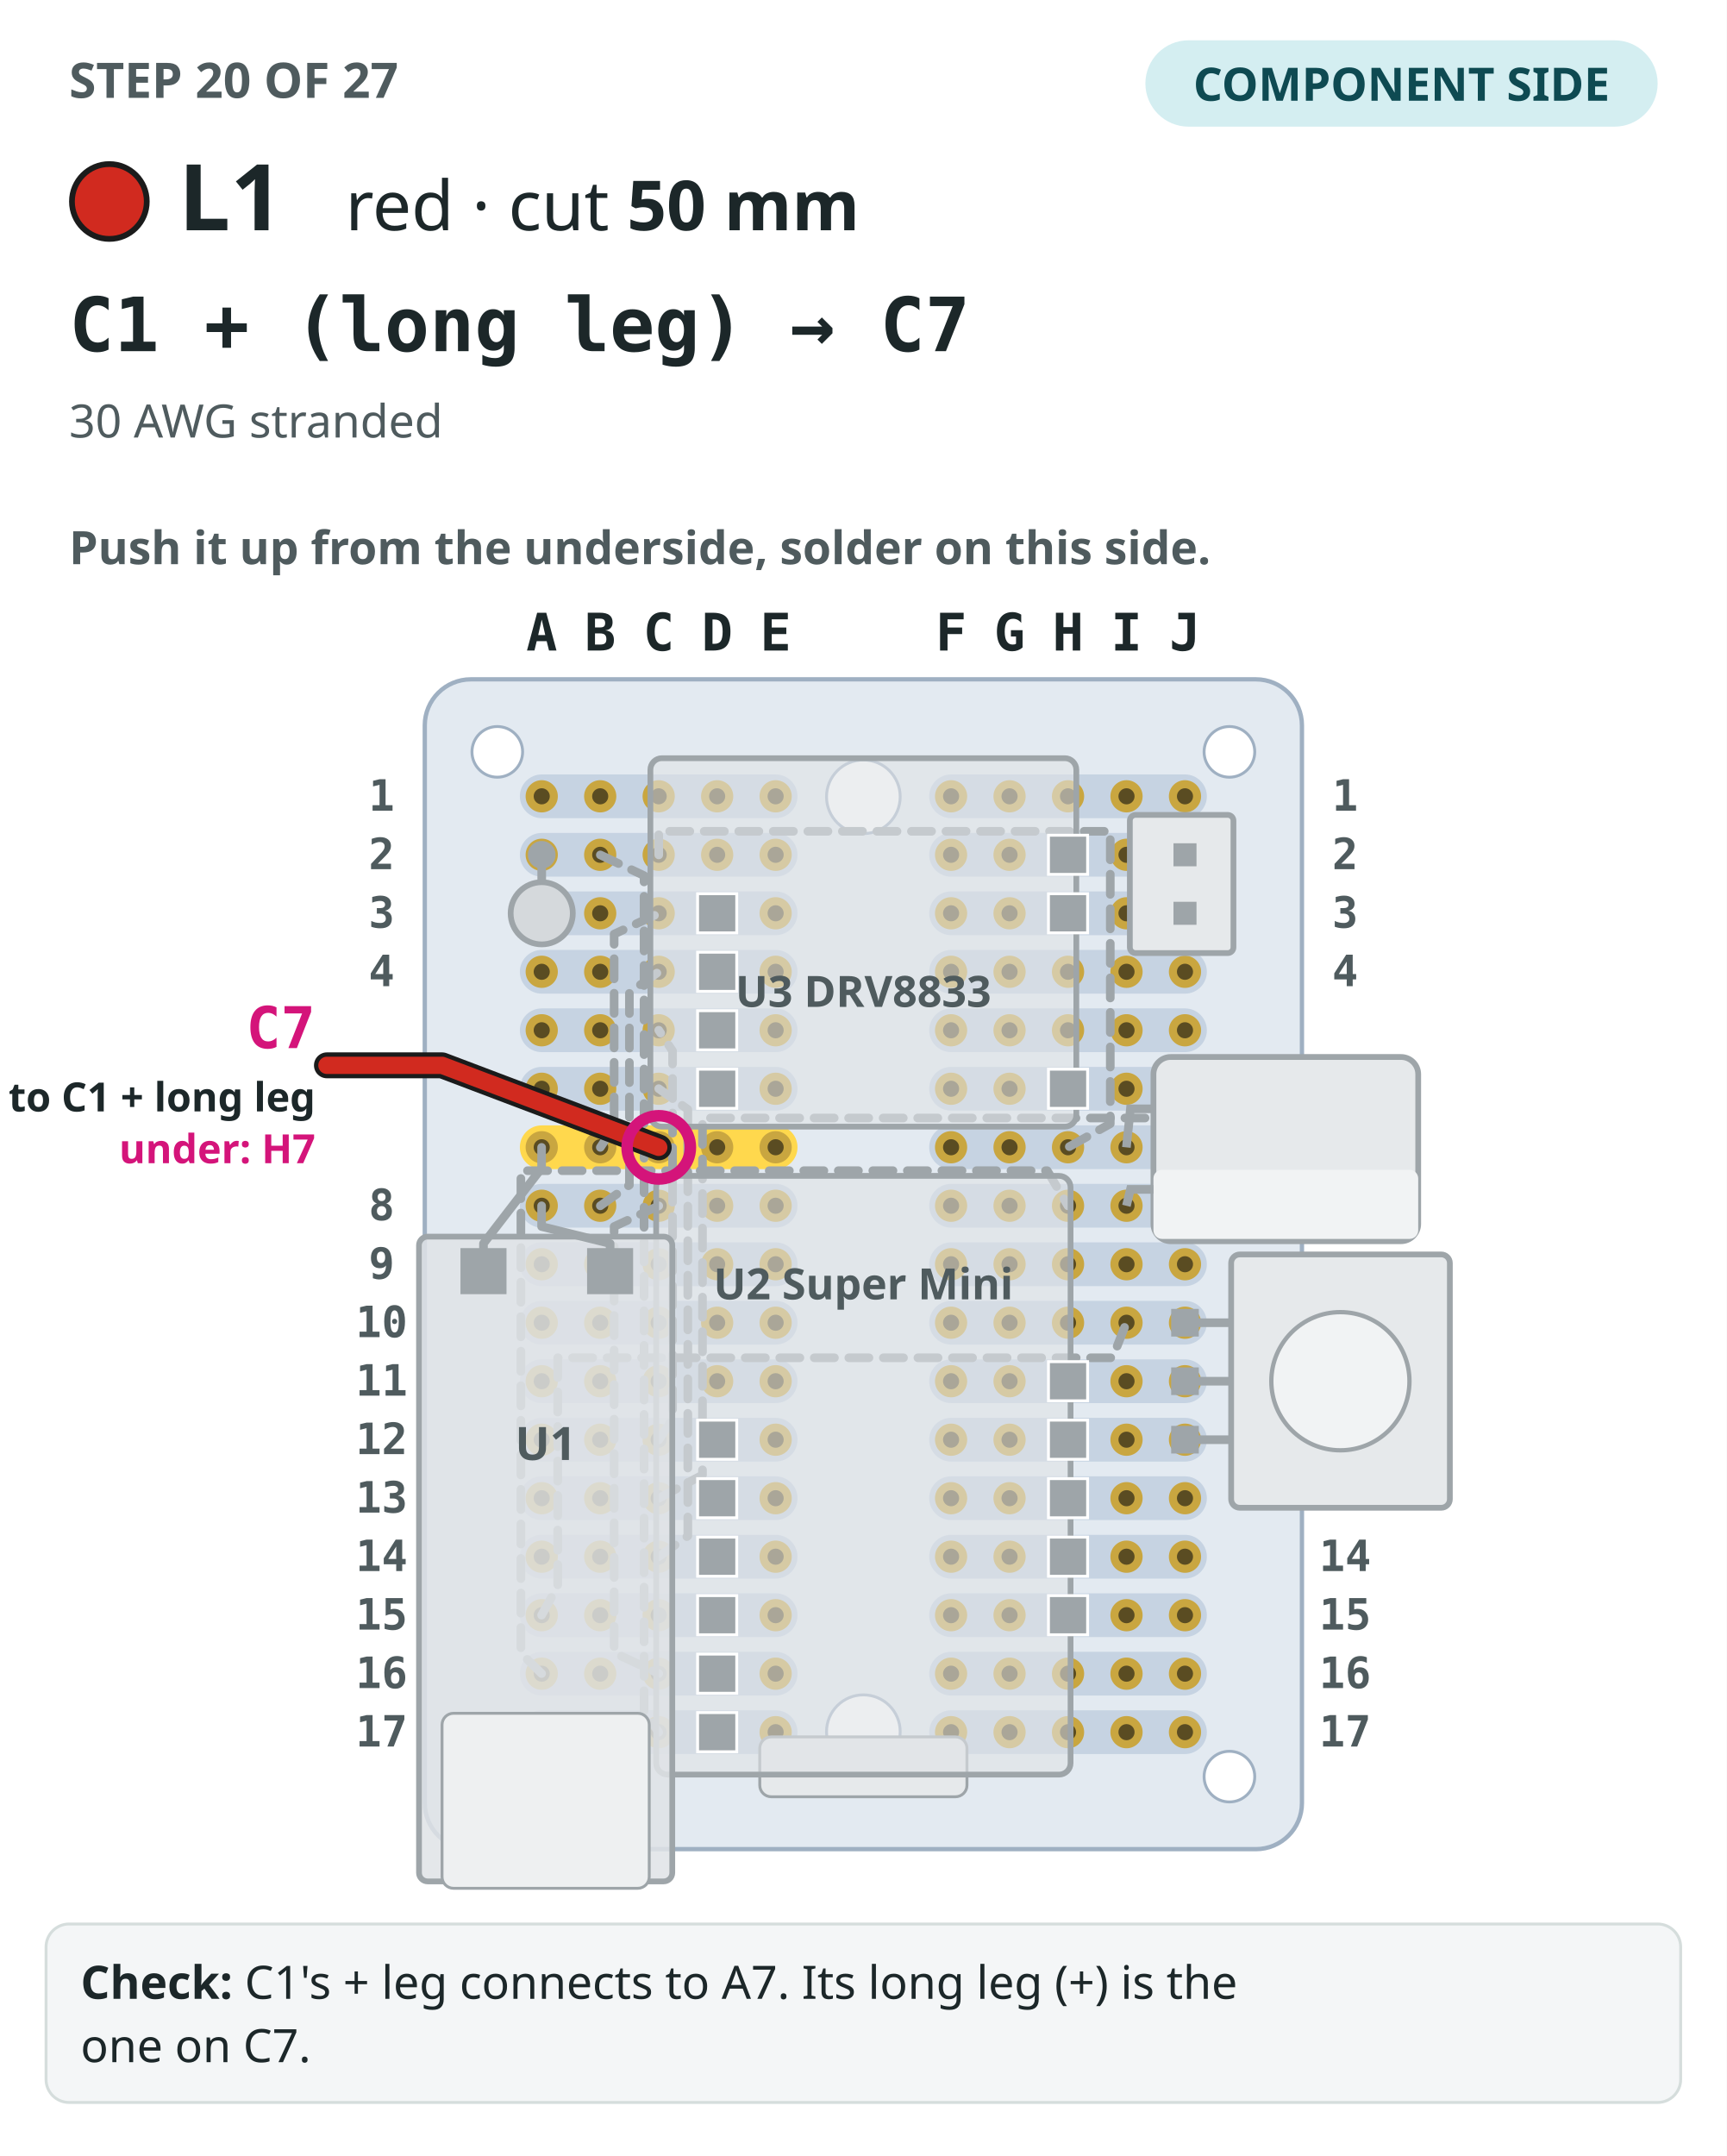
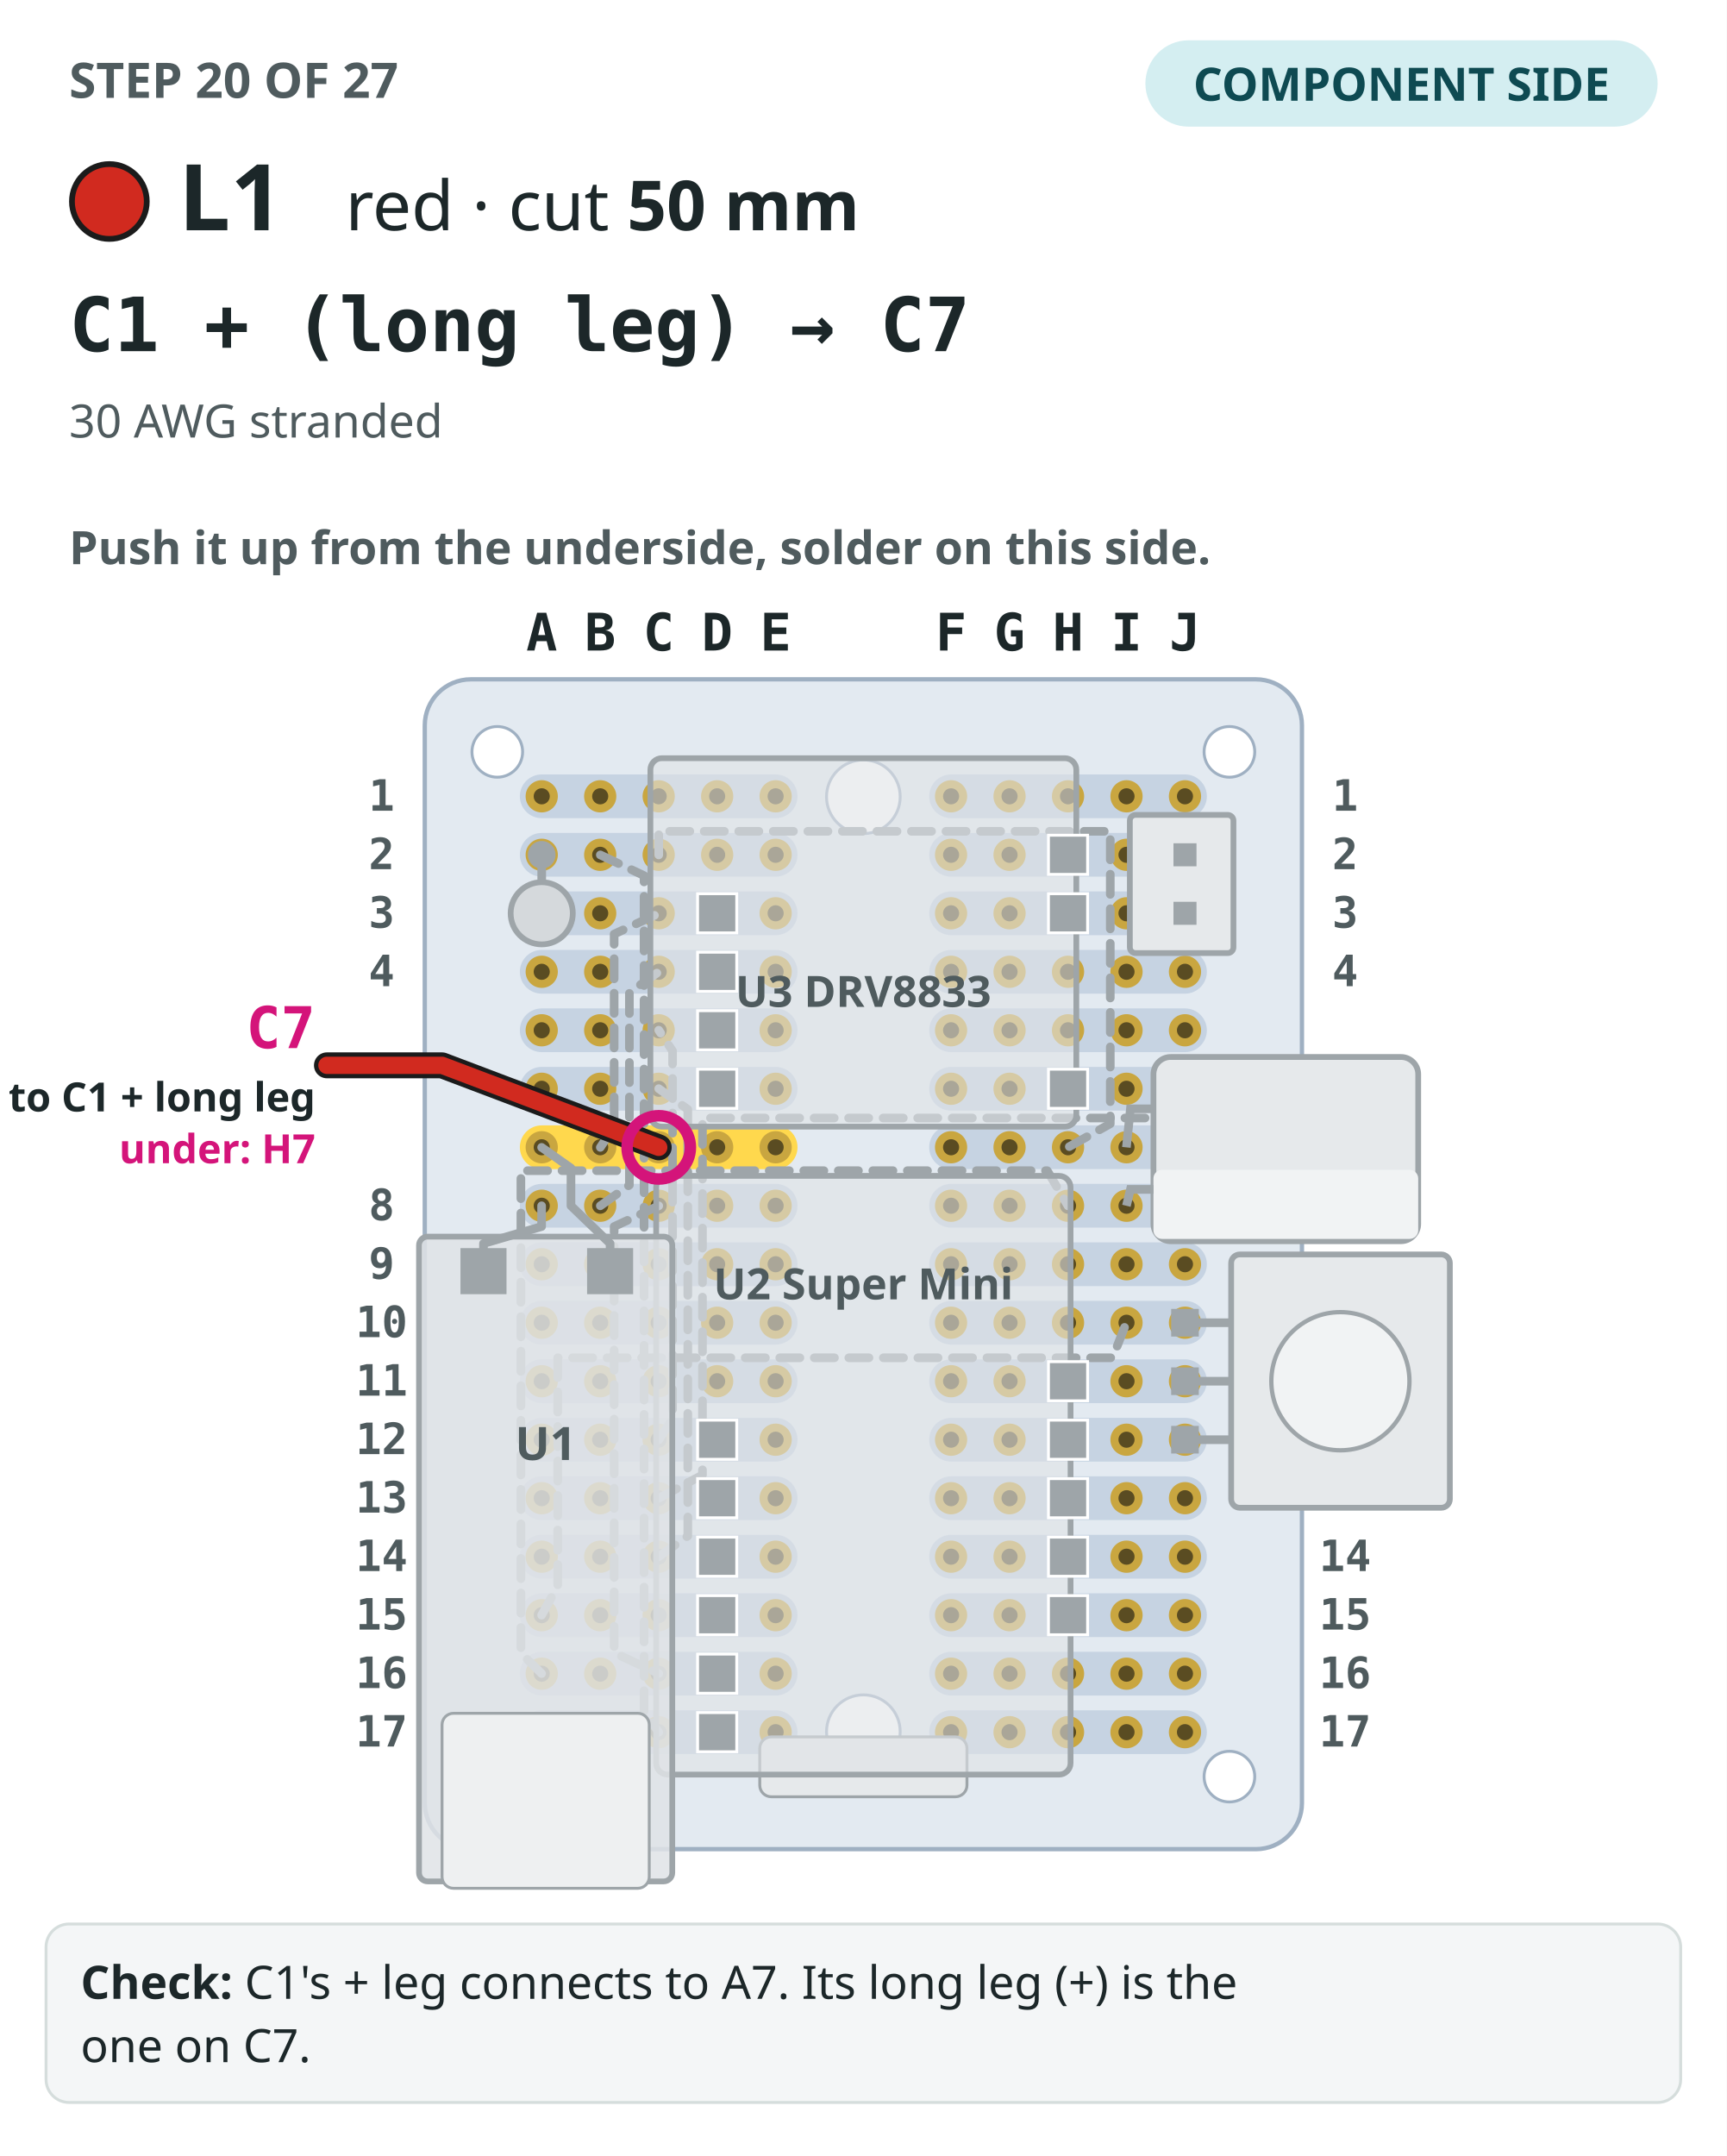
<svg xmlns="http://www.w3.org/2000/svg" viewBox="0 0 600 749" role="img" aria-label="Step 20: The perfboard seen from the component side, column A on the left, with the 19 earlier steps drawn in grey. L1, red, drawn bold from hole C7 (printed H7 on the underside) off the board's left edge, labelled C1 + long leg.">
  <rect width="600" height="749" fill="#ffffff" />
  <text x="24" y="34" font-family="IBM Plex Sans,ui-sans-serif,system-ui,sans-serif" font-size="17" font-weight="700" fill="#4f5b5e">STEP 20 OF 27</text>
  <rect x="398" y="14" width="178" height="30" rx="15" fill="#d4eef1" />
  <text x="487" y="35" text-anchor="middle" font-family="IBM Plex Sans,ui-sans-serif,system-ui,sans-serif" font-size="16" font-weight="700" fill="#0e4a52">COMPONENT SIDE</text>
  <circle cx="38" cy="70" r="13" fill="#d12a1f" stroke="#1b1b1b" stroke-width="2" />
  <text x="62" y="80" font-family="IBM Plex Sans,ui-sans-serif,system-ui,sans-serif" font-size="32" font-weight="700" fill="#1c2729">L1</text>
  <text x="120" y="80" font-family="IBM Plex Sans,ui-sans-serif,system-ui,sans-serif" font-size="24" fill="#1c2729">red · cut <tspan font-weight="700">50 mm</tspan>
  </text>
  <text x="24" y="122" font-family="IBM Plex Mono,ui-monospace,SFMono-Regular,Menlo,monospace" font-size="26" font-weight="700" fill="#1c2729">C1 + (long leg) → C7</text>
  <text x="24" y="152" font-family="IBM Plex Sans,ui-sans-serif,system-ui,sans-serif" font-size="16" fill="#4f5b5e">30 AWG stranded</text>
  <text x="24" y="196" font-family="IBM Plex Sans,ui-sans-serif,system-ui,sans-serif" font-size="16" font-weight="600" fill="#4f5b5e">Push it up from the underside, solder on this side.</text>
  <rect x="147.6" y="236" width="304.8" height="406.4" rx="16" fill="#e3eaf1" stroke="#9fb0c2" stroke-width="1.5" />
  <rect x="180.64" y="269.04" width="96.48" height="15.2" rx="7.6" fill="#c6d3e2" />
  <rect x="322.88" y="269.04" width="96.48" height="15.2" rx="7.6" fill="#c6d3e2" />
  <rect x="180.64" y="289.36" width="96.48" height="15.2" rx="7.6" fill="#c6d3e2" />
  <rect x="322.88" y="289.36" width="96.48" height="15.2" rx="7.6" fill="#c6d3e2" />
  <rect x="180.64" y="309.68" width="96.48" height="15.2" rx="7.6" fill="#c6d3e2" />
  <rect x="322.88" y="309.68" width="96.48" height="15.2" rx="7.6" fill="#c6d3e2" />
  <rect x="180.64" y="330" width="96.48" height="15.2" rx="7.6" fill="#c6d3e2" />
  <rect x="322.88" y="330" width="96.48" height="15.2" rx="7.6" fill="#c6d3e2" />
  <rect x="180.64" y="350.32" width="96.48" height="15.2" rx="7.6" fill="#c6d3e2" />
  <rect x="322.88" y="350.32" width="96.48" height="15.2" rx="7.6" fill="#c6d3e2" />
  <rect x="180.64" y="370.64" width="96.48" height="15.2" rx="7.6" fill="#c6d3e2" />
  <rect x="322.88" y="370.64" width="96.48" height="15.2" rx="7.6" fill="#c6d3e2" />
  <rect x="180.64" y="390.96" width="96.48" height="15.2" rx="7.6" fill="#ffd84d" />
  <rect x="322.88" y="390.96" width="96.48" height="15.2" rx="7.6" fill="#c6d3e2" />
  <rect x="180.64" y="411.28" width="96.48" height="15.2" rx="7.6" fill="#c6d3e2" />
  <rect x="322.88" y="411.28" width="96.48" height="15.2" rx="7.6" fill="#c6d3e2" />
  <rect x="180.64" y="431.6" width="96.48" height="15.2" rx="7.6" fill="#c6d3e2" />
  <rect x="322.88" y="431.6" width="96.48" height="15.2" rx="7.6" fill="#c6d3e2" />
  <rect x="180.64" y="451.92" width="96.48" height="15.2" rx="7.6" fill="#c6d3e2" />
  <rect x="322.88" y="451.92" width="96.48" height="15.2" rx="7.6" fill="#c6d3e2" />
  <rect x="180.64" y="472.24" width="96.48" height="15.2" rx="7.6" fill="#c6d3e2" />
  <rect x="322.88" y="472.24" width="96.48" height="15.2" rx="7.6" fill="#c6d3e2" />
  <rect x="180.64" y="492.56" width="96.48" height="15.2" rx="7.6" fill="#c6d3e2" />
  <rect x="322.88" y="492.56" width="96.48" height="15.2" rx="7.6" fill="#c6d3e2" />
  <rect x="180.64" y="512.88" width="96.48" height="15.2" rx="7.6" fill="#c6d3e2" />
  <rect x="322.88" y="512.88" width="96.48" height="15.2" rx="7.6" fill="#c6d3e2" />
  <rect x="180.64" y="533.2" width="96.48" height="15.2" rx="7.6" fill="#c6d3e2" />
  <rect x="322.88" y="533.2" width="96.48" height="15.2" rx="7.6" fill="#c6d3e2" />
  <rect x="180.64" y="553.52" width="96.48" height="15.2" rx="7.6" fill="#c6d3e2" />
  <rect x="322.88" y="553.52" width="96.48" height="15.2" rx="7.6" fill="#c6d3e2" />
  <rect x="180.64" y="573.84" width="96.48" height="15.2" rx="7.6" fill="#c6d3e2" />
  <rect x="322.88" y="573.84" width="96.48" height="15.2" rx="7.6" fill="#c6d3e2" />
  <rect x="180.64" y="594.16" width="96.48" height="15.2" rx="7.6" fill="#c6d3e2" />
  <rect x="322.88" y="594.16" width="96.48" height="15.2" rx="7.6" fill="#c6d3e2" />
  <circle cx="300" cy="276.8" r="12.8" fill="#ffffff" stroke="#9fb0c2" />
  <circle cx="300" cy="601.6" r="12.8" fill="#ffffff" stroke="#9fb0c2" />
  <circle cx="172.8" cy="261.2" r="8.8" fill="#ffffff" stroke="#9fb0c2" />
  <circle cx="427.2" cy="261.2" r="8.8" fill="#ffffff" stroke="#9fb0c2" />
  <circle cx="172.8" cy="617.2" r="8.8" fill="#ffffff" stroke="#9fb0c2" />
  <circle cx="427.2" cy="617.2" r="8.8" fill="#ffffff" stroke="#9fb0c2" />
  <circle cx="188.24" cy="276.64" r="5.6" fill="#c9a640" />
  <circle cx="188.24" cy="276.64" r="2.8" fill="#5a4c22" />
  <circle cx="208.56" cy="276.64" r="5.6" fill="#c9a640" />
  <circle cx="208.56" cy="276.64" r="2.8" fill="#5a4c22" />
  <circle cx="228.88" cy="276.64" r="5.6" fill="#c9a640" />
  <circle cx="228.88" cy="276.64" r="2.8" fill="#5a4c22" />
  <circle cx="249.2" cy="276.64" r="5.6" fill="#c9a640" />
  <circle cx="249.2" cy="276.64" r="2.8" fill="#5a4c22" />
  <circle cx="269.52" cy="276.64" r="5.6" fill="#c9a640" />
  <circle cx="269.52" cy="276.64" r="2.8" fill="#5a4c22" />
  <circle cx="330.48" cy="276.64" r="5.6" fill="#c9a640" />
  <circle cx="330.48" cy="276.64" r="2.8" fill="#5a4c22" />
  <circle cx="350.8" cy="276.64" r="5.6" fill="#c9a640" />
  <circle cx="350.8" cy="276.64" r="2.8" fill="#5a4c22" />
  <circle cx="371.12" cy="276.64" r="5.6" fill="#c9a640" />
  <circle cx="371.12" cy="276.64" r="2.8" fill="#5a4c22" />
  <circle cx="391.44" cy="276.64" r="5.6" fill="#c9a640" />
  <circle cx="391.44" cy="276.64" r="2.8" fill="#5a4c22" />
  <circle cx="411.76" cy="276.64" r="5.6" fill="#c9a640" />
  <circle cx="411.76" cy="276.64" r="2.8" fill="#5a4c22" />
  <circle cx="188.24" cy="296.96" r="5.6" fill="#c9a640" />
  <circle cx="188.24" cy="296.96" r="2.8" fill="#5a4c22" />
  <circle cx="208.56" cy="296.96" r="5.6" fill="#c9a640" />
  <circle cx="208.56" cy="296.96" r="2.8" fill="#5a4c22" />
  <circle cx="228.88" cy="296.96" r="5.6" fill="#c9a640" />
  <circle cx="228.88" cy="296.96" r="2.8" fill="#5a4c22" />
  <circle cx="249.2" cy="296.96" r="5.6" fill="#c9a640" />
  <circle cx="249.2" cy="296.96" r="2.8" fill="#5a4c22" />
  <circle cx="269.52" cy="296.96" r="5.6" fill="#c9a640" />
  <circle cx="269.52" cy="296.96" r="2.8" fill="#5a4c22" />
  <circle cx="330.48" cy="296.96" r="5.6" fill="#c9a640" />
  <circle cx="330.48" cy="296.96" r="2.8" fill="#5a4c22" />
  <circle cx="350.8" cy="296.96" r="5.6" fill="#c9a640" />
  <circle cx="350.8" cy="296.96" r="2.8" fill="#5a4c22" />
  <circle cx="371.12" cy="296.96" r="5.6" fill="#c9a640" />
  <circle cx="371.12" cy="296.96" r="2.8" fill="#5a4c22" />
  <circle cx="391.44" cy="296.96" r="5.6" fill="#c9a640" />
  <circle cx="391.44" cy="296.96" r="2.8" fill="#5a4c22" />
  <circle cx="411.76" cy="296.96" r="5.6" fill="#c9a640" />
  <circle cx="411.76" cy="296.96" r="2.8" fill="#5a4c22" />
  <circle cx="188.24" cy="317.28" r="5.6" fill="#c9a640" />
  <circle cx="188.24" cy="317.28" r="2.8" fill="#5a4c22" />
  <circle cx="208.56" cy="317.28" r="5.6" fill="#c9a640" />
  <circle cx="208.56" cy="317.28" r="2.8" fill="#5a4c22" />
  <circle cx="228.88" cy="317.28" r="5.6" fill="#c9a640" />
  <circle cx="228.88" cy="317.28" r="2.8" fill="#5a4c22" />
  <circle cx="249.2" cy="317.28" r="5.6" fill="#c9a640" />
  <circle cx="249.2" cy="317.28" r="2.8" fill="#5a4c22" />
  <circle cx="269.52" cy="317.28" r="5.6" fill="#c9a640" />
  <circle cx="269.52" cy="317.28" r="2.8" fill="#5a4c22" />
  <circle cx="330.48" cy="317.28" r="5.6" fill="#c9a640" />
  <circle cx="330.48" cy="317.28" r="2.8" fill="#5a4c22" />
  <circle cx="350.8" cy="317.28" r="5.6" fill="#c9a640" />
  <circle cx="350.8" cy="317.28" r="2.8" fill="#5a4c22" />
  <circle cx="371.12" cy="317.28" r="5.6" fill="#c9a640" />
  <circle cx="371.12" cy="317.28" r="2.8" fill="#5a4c22" />
  <circle cx="391.44" cy="317.28" r="5.6" fill="#c9a640" />
  <circle cx="391.44" cy="317.28" r="2.8" fill="#5a4c22" />
  <circle cx="411.76" cy="317.28" r="5.6" fill="#c9a640" />
  <circle cx="411.76" cy="317.28" r="2.8" fill="#5a4c22" />
  <circle cx="188.24" cy="337.6" r="5.6" fill="#c9a640" />
  <circle cx="188.24" cy="337.6" r="2.8" fill="#5a4c22" />
  <circle cx="208.56" cy="337.6" r="5.6" fill="#c9a640" />
  <circle cx="208.56" cy="337.6" r="2.8" fill="#5a4c22" />
  <circle cx="228.88" cy="337.6" r="5.6" fill="#c9a640" />
  <circle cx="228.88" cy="337.6" r="2.8" fill="#5a4c22" />
  <circle cx="249.2" cy="337.6" r="5.6" fill="#c9a640" />
  <circle cx="249.2" cy="337.6" r="2.8" fill="#5a4c22" />
  <circle cx="269.52" cy="337.6" r="5.6" fill="#c9a640" />
  <circle cx="269.52" cy="337.6" r="2.8" fill="#5a4c22" />
  <circle cx="330.48" cy="337.6" r="5.6" fill="#c9a640" />
  <circle cx="330.48" cy="337.6" r="2.8" fill="#5a4c22" />
  <circle cx="350.8" cy="337.6" r="5.6" fill="#c9a640" />
  <circle cx="350.8" cy="337.6" r="2.8" fill="#5a4c22" />
  <circle cx="371.12" cy="337.6" r="5.6" fill="#c9a640" />
  <circle cx="371.12" cy="337.6" r="2.8" fill="#5a4c22" />
  <circle cx="391.44" cy="337.6" r="5.6" fill="#c9a640" />
  <circle cx="391.44" cy="337.6" r="2.8" fill="#5a4c22" />
  <circle cx="411.76" cy="337.6" r="5.6" fill="#c9a640" />
  <circle cx="411.76" cy="337.6" r="2.8" fill="#5a4c22" />
  <circle cx="188.24" cy="357.92" r="5.6" fill="#c9a640" />
  <circle cx="188.24" cy="357.92" r="2.8" fill="#5a4c22" />
  <circle cx="208.56" cy="357.92" r="5.6" fill="#c9a640" />
  <circle cx="208.56" cy="357.92" r="2.8" fill="#5a4c22" />
  <circle cx="228.88" cy="357.92" r="5.6" fill="#c9a640" />
  <circle cx="228.88" cy="357.92" r="2.8" fill="#5a4c22" />
  <circle cx="249.2" cy="357.92" r="5.6" fill="#c9a640" />
  <circle cx="249.2" cy="357.92" r="2.8" fill="#5a4c22" />
  <circle cx="269.52" cy="357.92" r="5.6" fill="#c9a640" />
  <circle cx="269.52" cy="357.92" r="2.8" fill="#5a4c22" />
  <circle cx="330.48" cy="357.92" r="5.6" fill="#c9a640" />
  <circle cx="330.48" cy="357.92" r="2.8" fill="#5a4c22" />
  <circle cx="350.8" cy="357.92" r="5.6" fill="#c9a640" />
  <circle cx="350.8" cy="357.92" r="2.8" fill="#5a4c22" />
  <circle cx="371.12" cy="357.92" r="5.6" fill="#c9a640" />
  <circle cx="371.12" cy="357.92" r="2.8" fill="#5a4c22" />
  <circle cx="391.44" cy="357.92" r="5.6" fill="#c9a640" />
  <circle cx="391.44" cy="357.92" r="2.8" fill="#5a4c22" />
  <circle cx="411.76" cy="357.92" r="5.6" fill="#c9a640" />
  <circle cx="411.76" cy="357.92" r="2.8" fill="#5a4c22" />
  <circle cx="188.24" cy="378.24" r="5.6" fill="#c9a640" />
  <circle cx="188.24" cy="378.24" r="2.8" fill="#5a4c22" />
  <circle cx="208.56" cy="378.24" r="5.6" fill="#c9a640" />
  <circle cx="208.56" cy="378.24" r="2.8" fill="#5a4c22" />
  <circle cx="228.88" cy="378.24" r="5.6" fill="#c9a640" />
  <circle cx="228.88" cy="378.24" r="2.8" fill="#5a4c22" />
  <circle cx="249.2" cy="378.24" r="5.6" fill="#c9a640" />
  <circle cx="249.2" cy="378.24" r="2.8" fill="#5a4c22" />
  <circle cx="269.52" cy="378.24" r="5.6" fill="#c9a640" />
  <circle cx="269.52" cy="378.24" r="2.8" fill="#5a4c22" />
  <circle cx="330.48" cy="378.24" r="5.6" fill="#c9a640" />
  <circle cx="330.48" cy="378.24" r="2.8" fill="#5a4c22" />
  <circle cx="350.8" cy="378.24" r="5.6" fill="#c9a640" />
  <circle cx="350.8" cy="378.24" r="2.8" fill="#5a4c22" />
  <circle cx="371.12" cy="378.24" r="5.6" fill="#c9a640" />
  <circle cx="371.12" cy="378.24" r="2.8" fill="#5a4c22" />
  <circle cx="391.44" cy="378.24" r="5.6" fill="#c9a640" />
  <circle cx="391.44" cy="378.24" r="2.8" fill="#5a4c22" />
  <circle cx="411.76" cy="378.24" r="5.6" fill="#c9a640" />
  <circle cx="411.76" cy="378.24" r="2.8" fill="#5a4c22" />
  <circle cx="188.24" cy="398.56" r="5.6" fill="#c9a640" />
  <circle cx="188.24" cy="398.56" r="2.8" fill="#5a4c22" />
  <circle cx="208.56" cy="398.56" r="5.6" fill="#c9a640" />
  <circle cx="208.56" cy="398.56" r="2.8" fill="#5a4c22" />
  <circle cx="228.88" cy="398.56" r="5.6" fill="#c9a640" />
  <circle cx="228.88" cy="398.56" r="2.8" fill="#5a4c22" />
  <circle cx="249.2" cy="398.56" r="5.6" fill="#c9a640" />
  <circle cx="249.2" cy="398.56" r="2.8" fill="#5a4c22" />
  <circle cx="269.52" cy="398.56" r="5.6" fill="#c9a640" />
  <circle cx="269.52" cy="398.56" r="2.8" fill="#5a4c22" />
  <circle cx="330.48" cy="398.56" r="5.6" fill="#c9a640" />
  <circle cx="330.48" cy="398.56" r="2.8" fill="#5a4c22" />
  <circle cx="350.8" cy="398.56" r="5.6" fill="#c9a640" />
  <circle cx="350.8" cy="398.56" r="2.8" fill="#5a4c22" />
  <circle cx="371.12" cy="398.56" r="5.6" fill="#c9a640" />
  <circle cx="371.12" cy="398.56" r="2.8" fill="#5a4c22" />
  <circle cx="391.44" cy="398.56" r="5.6" fill="#c9a640" />
  <circle cx="391.44" cy="398.56" r="2.8" fill="#5a4c22" />
  <circle cx="411.76" cy="398.56" r="5.6" fill="#c9a640" />
  <circle cx="411.76" cy="398.56" r="2.8" fill="#5a4c22" />
  <circle cx="188.24" cy="418.88" r="5.6" fill="#c9a640" />
  <circle cx="188.24" cy="418.88" r="2.8" fill="#5a4c22" />
  <circle cx="208.56" cy="418.88" r="5.6" fill="#c9a640" />
  <circle cx="208.56" cy="418.88" r="2.8" fill="#5a4c22" />
  <circle cx="228.88" cy="418.88" r="5.6" fill="#c9a640" />
  <circle cx="228.88" cy="418.88" r="2.8" fill="#5a4c22" />
  <circle cx="249.2" cy="418.88" r="5.6" fill="#c9a640" />
  <circle cx="249.2" cy="418.88" r="2.8" fill="#5a4c22" />
  <circle cx="269.52" cy="418.88" r="5.6" fill="#c9a640" />
  <circle cx="269.52" cy="418.88" r="2.8" fill="#5a4c22" />
  <circle cx="330.48" cy="418.88" r="5.6" fill="#c9a640" />
  <circle cx="330.48" cy="418.88" r="2.8" fill="#5a4c22" />
  <circle cx="350.8" cy="418.88" r="5.6" fill="#c9a640" />
  <circle cx="350.8" cy="418.88" r="2.8" fill="#5a4c22" />
  <circle cx="371.12" cy="418.88" r="5.6" fill="#c9a640" />
  <circle cx="371.12" cy="418.88" r="2.8" fill="#5a4c22" />
  <circle cx="391.44" cy="418.88" r="5.6" fill="#c9a640" />
  <circle cx="391.44" cy="418.88" r="2.8" fill="#5a4c22" />
  <circle cx="411.76" cy="418.88" r="5.6" fill="#c9a640" />
  <circle cx="411.76" cy="418.88" r="2.8" fill="#5a4c22" />
  <circle cx="188.24" cy="439.2" r="5.6" fill="#c9a640" />
  <circle cx="188.24" cy="439.2" r="2.8" fill="#5a4c22" />
  <circle cx="208.56" cy="439.2" r="5.6" fill="#c9a640" />
  <circle cx="208.56" cy="439.2" r="2.8" fill="#5a4c22" />
  <circle cx="228.88" cy="439.2" r="5.6" fill="#c9a640" />
  <circle cx="228.88" cy="439.2" r="2.8" fill="#5a4c22" />
  <circle cx="249.2" cy="439.2" r="5.6" fill="#c9a640" />
  <circle cx="249.2" cy="439.2" r="2.8" fill="#5a4c22" />
  <circle cx="269.52" cy="439.2" r="5.6" fill="#c9a640" />
  <circle cx="269.52" cy="439.2" r="2.8" fill="#5a4c22" />
  <circle cx="330.48" cy="439.2" r="5.6" fill="#c9a640" />
  <circle cx="330.48" cy="439.2" r="2.8" fill="#5a4c22" />
  <circle cx="350.8" cy="439.2" r="5.6" fill="#c9a640" />
  <circle cx="350.8" cy="439.2" r="2.8" fill="#5a4c22" />
  <circle cx="371.12" cy="439.2" r="5.6" fill="#c9a640" />
  <circle cx="371.12" cy="439.2" r="2.8" fill="#5a4c22" />
  <circle cx="391.44" cy="439.2" r="5.6" fill="#c9a640" />
  <circle cx="391.44" cy="439.2" r="2.8" fill="#5a4c22" />
  <circle cx="411.76" cy="439.2" r="5.6" fill="#c9a640" />
  <circle cx="411.76" cy="439.2" r="2.8" fill="#5a4c22" />
  <circle cx="188.24" cy="459.52" r="5.6" fill="#c9a640" />
  <circle cx="188.24" cy="459.52" r="2.8" fill="#5a4c22" />
  <circle cx="208.56" cy="459.52" r="5.6" fill="#c9a640" />
  <circle cx="208.56" cy="459.52" r="2.8" fill="#5a4c22" />
  <circle cx="228.88" cy="459.52" r="5.6" fill="#c9a640" />
  <circle cx="228.88" cy="459.52" r="2.8" fill="#5a4c22" />
  <circle cx="249.2" cy="459.52" r="5.6" fill="#c9a640" />
  <circle cx="249.2" cy="459.52" r="2.8" fill="#5a4c22" />
  <circle cx="269.52" cy="459.52" r="5.6" fill="#c9a640" />
  <circle cx="269.52" cy="459.52" r="2.8" fill="#5a4c22" />
  <circle cx="330.48" cy="459.52" r="5.6" fill="#c9a640" />
  <circle cx="330.48" cy="459.52" r="2.8" fill="#5a4c22" />
  <circle cx="350.8" cy="459.52" r="5.6" fill="#c9a640" />
  <circle cx="350.8" cy="459.52" r="2.8" fill="#5a4c22" />
  <circle cx="371.12" cy="459.52" r="5.6" fill="#c9a640" />
  <circle cx="371.12" cy="459.52" r="2.8" fill="#5a4c22" />
  <circle cx="391.44" cy="459.52" r="5.6" fill="#c9a640" />
  <circle cx="391.44" cy="459.52" r="2.8" fill="#5a4c22" />
  <circle cx="411.76" cy="459.52" r="5.6" fill="#c9a640" />
  <circle cx="411.76" cy="459.52" r="2.8" fill="#5a4c22" />
  <circle cx="188.24" cy="479.84" r="5.6" fill="#c9a640" />
  <circle cx="188.24" cy="479.84" r="2.8" fill="#5a4c22" />
  <circle cx="208.56" cy="479.84" r="5.6" fill="#c9a640" />
  <circle cx="208.56" cy="479.84" r="2.8" fill="#5a4c22" />
  <circle cx="228.88" cy="479.84" r="5.6" fill="#c9a640" />
  <circle cx="228.88" cy="479.84" r="2.8" fill="#5a4c22" />
  <circle cx="249.2" cy="479.84" r="5.6" fill="#c9a640" />
  <circle cx="249.2" cy="479.84" r="2.8" fill="#5a4c22" />
  <circle cx="269.52" cy="479.84" r="5.6" fill="#c9a640" />
  <circle cx="269.52" cy="479.84" r="2.8" fill="#5a4c22" />
  <circle cx="330.48" cy="479.84" r="5.6" fill="#c9a640" />
  <circle cx="330.48" cy="479.84" r="2.8" fill="#5a4c22" />
  <circle cx="350.8" cy="479.84" r="5.6" fill="#c9a640" />
  <circle cx="350.8" cy="479.84" r="2.8" fill="#5a4c22" />
  <circle cx="371.12" cy="479.84" r="5.6" fill="#c9a640" />
  <circle cx="371.12" cy="479.84" r="2.8" fill="#5a4c22" />
  <circle cx="391.44" cy="479.84" r="5.6" fill="#c9a640" />
  <circle cx="391.44" cy="479.84" r="2.8" fill="#5a4c22" />
  <circle cx="411.76" cy="479.84" r="5.6" fill="#c9a640" />
  <circle cx="411.76" cy="479.84" r="2.8" fill="#5a4c22" />
  <circle cx="188.24" cy="500.16" r="5.6" fill="#c9a640" />
  <circle cx="188.24" cy="500.16" r="2.8" fill="#5a4c22" />
  <circle cx="208.56" cy="500.16" r="5.6" fill="#c9a640" />
  <circle cx="208.56" cy="500.16" r="2.8" fill="#5a4c22" />
  <circle cx="228.88" cy="500.16" r="5.6" fill="#c9a640" />
  <circle cx="228.88" cy="500.16" r="2.8" fill="#5a4c22" />
  <circle cx="249.2" cy="500.16" r="5.6" fill="#c9a640" />
  <circle cx="249.2" cy="500.16" r="2.8" fill="#5a4c22" />
  <circle cx="269.52" cy="500.16" r="5.6" fill="#c9a640" />
  <circle cx="269.52" cy="500.16" r="2.8" fill="#5a4c22" />
  <circle cx="330.48" cy="500.16" r="5.6" fill="#c9a640" />
  <circle cx="330.48" cy="500.16" r="2.8" fill="#5a4c22" />
  <circle cx="350.8" cy="500.16" r="5.6" fill="#c9a640" />
  <circle cx="350.8" cy="500.16" r="2.8" fill="#5a4c22" />
  <circle cx="371.12" cy="500.16" r="5.6" fill="#c9a640" />
  <circle cx="371.12" cy="500.16" r="2.8" fill="#5a4c22" />
  <circle cx="391.44" cy="500.16" r="5.6" fill="#c9a640" />
  <circle cx="391.44" cy="500.16" r="2.8" fill="#5a4c22" />
  <circle cx="411.76" cy="500.16" r="5.6" fill="#c9a640" />
  <circle cx="411.76" cy="500.16" r="2.8" fill="#5a4c22" />
  <circle cx="188.24" cy="520.48" r="5.6" fill="#c9a640" />
  <circle cx="188.24" cy="520.48" r="2.8" fill="#5a4c22" />
  <circle cx="208.56" cy="520.48" r="5.6" fill="#c9a640" />
  <circle cx="208.56" cy="520.48" r="2.8" fill="#5a4c22" />
  <circle cx="228.88" cy="520.48" r="5.6" fill="#c9a640" />
  <circle cx="228.88" cy="520.48" r="2.8" fill="#5a4c22" />
  <circle cx="249.2" cy="520.48" r="5.6" fill="#c9a640" />
  <circle cx="249.2" cy="520.48" r="2.8" fill="#5a4c22" />
  <circle cx="269.52" cy="520.48" r="5.6" fill="#c9a640" />
  <circle cx="269.52" cy="520.48" r="2.8" fill="#5a4c22" />
  <circle cx="330.48" cy="520.48" r="5.6" fill="#c9a640" />
  <circle cx="330.48" cy="520.48" r="2.8" fill="#5a4c22" />
  <circle cx="350.8" cy="520.48" r="5.6" fill="#c9a640" />
  <circle cx="350.8" cy="520.48" r="2.8" fill="#5a4c22" />
  <circle cx="371.12" cy="520.48" r="5.6" fill="#c9a640" />
  <circle cx="371.12" cy="520.48" r="2.8" fill="#5a4c22" />
  <circle cx="391.44" cy="520.48" r="5.6" fill="#c9a640" />
  <circle cx="391.44" cy="520.48" r="2.8" fill="#5a4c22" />
  <circle cx="411.76" cy="520.48" r="5.6" fill="#c9a640" />
  <circle cx="411.76" cy="520.48" r="2.8" fill="#5a4c22" />
  <circle cx="188.24" cy="540.8" r="5.6" fill="#c9a640" />
  <circle cx="188.24" cy="540.8" r="2.8" fill="#5a4c22" />
  <circle cx="208.56" cy="540.8" r="5.6" fill="#c9a640" />
  <circle cx="208.56" cy="540.8" r="2.8" fill="#5a4c22" />
  <circle cx="228.88" cy="540.8" r="5.6" fill="#c9a640" />
  <circle cx="228.88" cy="540.8" r="2.8" fill="#5a4c22" />
  <circle cx="249.2" cy="540.8" r="5.6" fill="#c9a640" />
  <circle cx="249.2" cy="540.8" r="2.8" fill="#5a4c22" />
  <circle cx="269.52" cy="540.8" r="5.6" fill="#c9a640" />
  <circle cx="269.52" cy="540.8" r="2.8" fill="#5a4c22" />
  <circle cx="330.48" cy="540.8" r="5.6" fill="#c9a640" />
  <circle cx="330.48" cy="540.8" r="2.8" fill="#5a4c22" />
  <circle cx="350.8" cy="540.8" r="5.6" fill="#c9a640" />
  <circle cx="350.8" cy="540.8" r="2.8" fill="#5a4c22" />
  <circle cx="371.12" cy="540.8" r="5.6" fill="#c9a640" />
  <circle cx="371.12" cy="540.8" r="2.8" fill="#5a4c22" />
  <circle cx="391.44" cy="540.8" r="5.6" fill="#c9a640" />
  <circle cx="391.44" cy="540.8" r="2.8" fill="#5a4c22" />
  <circle cx="411.76" cy="540.8" r="5.6" fill="#c9a640" />
  <circle cx="411.76" cy="540.8" r="2.8" fill="#5a4c22" />
  <circle cx="188.24" cy="561.12" r="5.6" fill="#c9a640" />
  <circle cx="188.24" cy="561.12" r="2.8" fill="#5a4c22" />
  <circle cx="208.56" cy="561.12" r="5.6" fill="#c9a640" />
  <circle cx="208.56" cy="561.12" r="2.8" fill="#5a4c22" />
  <circle cx="228.88" cy="561.12" r="5.6" fill="#c9a640" />
  <circle cx="228.88" cy="561.12" r="2.8" fill="#5a4c22" />
  <circle cx="249.2" cy="561.12" r="5.6" fill="#c9a640" />
  <circle cx="249.2" cy="561.12" r="2.8" fill="#5a4c22" />
  <circle cx="269.52" cy="561.12" r="5.6" fill="#c9a640" />
  <circle cx="269.52" cy="561.12" r="2.8" fill="#5a4c22" />
  <circle cx="330.48" cy="561.12" r="5.6" fill="#c9a640" />
  <circle cx="330.48" cy="561.12" r="2.8" fill="#5a4c22" />
  <circle cx="350.8" cy="561.12" r="5.6" fill="#c9a640" />
  <circle cx="350.8" cy="561.12" r="2.8" fill="#5a4c22" />
  <circle cx="371.12" cy="561.12" r="5.6" fill="#c9a640" />
  <circle cx="371.12" cy="561.12" r="2.8" fill="#5a4c22" />
  <circle cx="391.44" cy="561.12" r="5.6" fill="#c9a640" />
  <circle cx="391.44" cy="561.12" r="2.8" fill="#5a4c22" />
  <circle cx="411.76" cy="561.12" r="5.6" fill="#c9a640" />
  <circle cx="411.76" cy="561.12" r="2.8" fill="#5a4c22" />
  <circle cx="188.24" cy="581.44" r="5.6" fill="#c9a640" />
  <circle cx="188.24" cy="581.44" r="2.8" fill="#5a4c22" />
  <circle cx="208.56" cy="581.44" r="5.6" fill="#c9a640" />
  <circle cx="208.56" cy="581.44" r="2.8" fill="#5a4c22" />
  <circle cx="228.88" cy="581.44" r="5.6" fill="#c9a640" />
  <circle cx="228.88" cy="581.44" r="2.8" fill="#5a4c22" />
  <circle cx="249.2" cy="581.44" r="5.6" fill="#c9a640" />
  <circle cx="249.2" cy="581.44" r="2.8" fill="#5a4c22" />
  <circle cx="269.52" cy="581.44" r="5.6" fill="#c9a640" />
  <circle cx="269.52" cy="581.44" r="2.8" fill="#5a4c22" />
  <circle cx="330.48" cy="581.44" r="5.6" fill="#c9a640" />
  <circle cx="330.48" cy="581.44" r="2.8" fill="#5a4c22" />
  <circle cx="350.8" cy="581.44" r="5.6" fill="#c9a640" />
  <circle cx="350.8" cy="581.44" r="2.8" fill="#5a4c22" />
  <circle cx="371.12" cy="581.44" r="5.6" fill="#c9a640" />
  <circle cx="371.12" cy="581.44" r="2.8" fill="#5a4c22" />
  <circle cx="391.44" cy="581.44" r="5.6" fill="#c9a640" />
  <circle cx="391.44" cy="581.44" r="2.8" fill="#5a4c22" />
  <circle cx="411.76" cy="581.44" r="5.6" fill="#c9a640" />
  <circle cx="411.76" cy="581.44" r="2.8" fill="#5a4c22" />
  <circle cx="188.24" cy="601.76" r="5.6" fill="#c9a640" />
  <circle cx="188.24" cy="601.76" r="2.8" fill="#5a4c22" />
  <circle cx="208.56" cy="601.76" r="5.6" fill="#c9a640" />
  <circle cx="208.56" cy="601.76" r="2.8" fill="#5a4c22" />
  <circle cx="228.88" cy="601.76" r="5.6" fill="#c9a640" />
  <circle cx="228.88" cy="601.76" r="2.8" fill="#5a4c22" />
  <circle cx="249.2" cy="601.76" r="5.6" fill="#c9a640" />
  <circle cx="249.2" cy="601.76" r="2.8" fill="#5a4c22" />
  <circle cx="269.52" cy="601.76" r="5.6" fill="#c9a640" />
  <circle cx="269.52" cy="601.76" r="2.8" fill="#5a4c22" />
  <circle cx="330.48" cy="601.76" r="5.6" fill="#c9a640" />
  <circle cx="330.48" cy="601.76" r="2.8" fill="#5a4c22" />
  <circle cx="350.8" cy="601.76" r="5.6" fill="#c9a640" />
  <circle cx="350.8" cy="601.76" r="2.8" fill="#5a4c22" />
  <circle cx="371.12" cy="601.76" r="5.6" fill="#c9a640" />
  <circle cx="371.12" cy="601.76" r="2.8" fill="#5a4c22" />
  <circle cx="391.44" cy="601.76" r="5.6" fill="#c9a640" />
  <circle cx="391.44" cy="601.76" r="2.8" fill="#5a4c22" />
  <circle cx="411.76" cy="601.76" r="5.6" fill="#c9a640" />
  <circle cx="411.76" cy="601.76" r="2.8" fill="#5a4c22" />
  <polyline points="208.6,398.6 213.4,391.4 213.4,324.5 228.9,317.3" fill="none" stroke="#9ea5a9" stroke-width="3" stroke-dasharray="7 5" stroke-linecap="round" stroke-linejoin="round" />
  <polyline points="208.6,418.9 218.7,411.7 218.7,344.8 228.9,337.6" fill="none" stroke="#9ea5a9" stroke-width="3" stroke-dasharray="7 5" stroke-linecap="round" stroke-linejoin="round" />
  <polyline points="228.9,500.2 233.7,493.0 233.7,365.1 228.9,357.9" fill="none" stroke="#9ea5a9" stroke-width="3" stroke-dasharray="7 5" stroke-linecap="round" stroke-linejoin="round" />
  <polyline points="228.9,540.8 239.0,533.6 239.0,385.4 228.9,378.2" fill="none" stroke="#9ea5a9" stroke-width="3" stroke-dasharray="7 5" stroke-linecap="round" stroke-linejoin="round" />
  <polyline points="228.9,418.9 213.4,426.1 213.4,574.2 228.9,581.4" fill="none" stroke="#9ea5a9" stroke-width="3" stroke-dasharray="7 5" stroke-linecap="round" stroke-linejoin="round" />
  <polyline points="228.9,297.0 228.9,288.8 385.8,288.8 385.8,390.4 371.1,398.6" fill="none" stroke="#9ea5a9" stroke-width="3" stroke-dasharray="7 5" stroke-linecap="round" stroke-linejoin="round" />
  <polyline points="188.2,561.1 193.8,551.0 193.8,471.7 386.6,471.7 391.4,459.5" fill="none" stroke="#9ea5a9" stroke-width="3" stroke-dasharray="7 5" stroke-linecap="round" stroke-linejoin="round" />
  <polyline points="228.9,520.5 244.1,512.4 244.1,388.4 411.8,388.4 411.8,378.2" fill="none" stroke="#9ea5a9" stroke-width="3" stroke-dasharray="7 5" stroke-linecap="round" stroke-linejoin="round" />
  <polyline points="208.6,297.0 223.8,304.2 223.8,594.6 228.9,601.8" fill="none" stroke="#9ea5a9" stroke-width="3" stroke-dasharray="7 5" stroke-linecap="round" stroke-linejoin="round" />
  <polyline points="188.2,581.4 181.0,574.3 181.0,406.7 363.9,406.7 371.1,418.9" fill="none" stroke="#9ea5a9" stroke-width="3" stroke-dasharray="7 5" stroke-linecap="round" stroke-linejoin="round" />
  <line x1="188.24" y1="317.28" x2="188.24" y2="296.96" stroke="#9ea5a9" stroke-width="3" />
  <circle cx="188.24" cy="317.28" r="10.8" fill="#d5d9dc" stroke="#9ea5a9" stroke-width="2" />
  <circle cx="188.24" cy="296.96" r="4.8" fill="#9ea5a9" />
  <rect x="392.6" y="283.1" width="36.0" height="48.0" rx="2" fill="#e6e9eb" stroke="#9ea5a9" stroke-width="2" />
  <rect x="407.76" y="292.96" width="8" height="8" fill="#9ea5a9" />
  <rect x="407.76" y="313.28" width="8" height="8" fill="#9ea5a9" />
  <rect x="427.8" y="435.8" width="76.0" height="88.0" rx="3" fill="#e6e9eb" fill-opacity="1" stroke="#9ea5a9" stroke-width="2" />
  <circle cx="465.76" cy="479.84" r="24" fill="#f1f3f4" stroke="#9ea5a9" stroke-width="1.5" />
  <line x1="411.76" y1="459.52" x2="427.76" y2="459.52" stroke="#9ea5a9" stroke-width="3" />
  <rect x="406.96" y="454.72" width="9.6" height="9.6" fill="#9ea5a9" />
  <line x1="411.76" y1="479.84" x2="427.76" y2="479.84" stroke="#9ea5a9" stroke-width="3" />
  <rect x="406.96" y="475.04" width="9.6" height="9.6" fill="#9ea5a9" />
  <line x1="411.76" y1="500.16" x2="427.76" y2="500.16" stroke="#9ea5a9" stroke-width="3" />
  <rect x="406.96" y="495.36" width="9.6" height="9.6" fill="#9ea5a9" />
  <rect x="400.8" y="367.2" width="92.0" height="64.0" rx="6" fill="#e6e9eb" stroke="#9ea5a9" stroke-width="2" />
  <rect x="400.8" y="406.4" width="92.0" height="24.0" rx="3" fill="#f1f3f4" />
  <polyline points="400.8,385.2 392.8,385.2 391.4,398.6" fill="none" stroke="#9ea5a9" stroke-width="3" />
  <polyline points="400.8,413.2 392.8,413.2 391.4,418.9" fill="none" stroke="#9ea5a9" stroke-width="3" />
  <rect x="226.0" y="263.4" width="148.0" height="128.0" rx="4" fill="#dfe3e6" fill-opacity="0.6" stroke="#9ea5a9" stroke-width="2" />
  <rect x="242.4" y="310.48" width="13.6" height="13.6" fill="#9ea5a9" stroke="#fff" stroke-width="1" />
  <rect x="242.4" y="330.8" width="13.6" height="13.6" fill="#9ea5a9" stroke="#fff" stroke-width="1" />
  <rect x="242.4" y="351.12" width="13.6" height="13.6" fill="#9ea5a9" stroke="#fff" stroke-width="1" />
  <rect x="242.4" y="371.44" width="13.6" height="13.6" fill="#9ea5a9" stroke="#fff" stroke-width="1" />
  <rect x="364.32" y="290.16" width="13.6" height="13.6" fill="#9ea5a9" stroke="#fff" stroke-width="1" />
  <rect x="364.32" y="310.48" width="13.6" height="13.6" fill="#9ea5a9" stroke="#fff" stroke-width="1" />
  <rect x="364.32" y="371.44" width="13.6" height="13.6" fill="#9ea5a9" stroke="#fff" stroke-width="1" />
  <text x="300" y="349.792" text-anchor="middle" font-family="IBM Plex Sans,ui-sans-serif,system-ui,sans-serif" font-size="15" font-weight="700" fill="#4f5b5e">U3 DRV8833</text>
  <rect x="264.0" y="603.4" width="72.0" height="20.8" rx="4" fill="#e6e9eb" stroke="#9ea5a9" />
  <rect x="228.0" y="408.5" width="144.0" height="208.0" rx="4" fill="#dfe3e6" fill-opacity="0.6" stroke="#9ea5a9" stroke-width="2" />
  <rect x="242.4" y="493.36" width="13.6" height="13.6" fill="#9ea5a9" stroke="#fff" stroke-width="1" />
  <rect x="242.4" y="513.68" width="13.6" height="13.6" fill="#9ea5a9" stroke="#fff" stroke-width="1" />
  <rect x="242.4" y="534" width="13.6" height="13.6" fill="#9ea5a9" stroke="#fff" stroke-width="1" />
  <rect x="242.4" y="554.32" width="13.6" height="13.6" fill="#9ea5a9" stroke="#fff" stroke-width="1" />
  <rect x="242.4" y="574.64" width="13.6" height="13.6" fill="#9ea5a9" stroke="#fff" stroke-width="1" />
  <rect x="242.4" y="594.96" width="13.6" height="13.6" fill="#9ea5a9" stroke="#fff" stroke-width="1" />
  <rect x="364.32" y="473.04" width="13.6" height="13.6" fill="#9ea5a9" stroke="#fff" stroke-width="1" />
  <rect x="364.32" y="493.36" width="13.6" height="13.6" fill="#9ea5a9" stroke="#fff" stroke-width="1" />
  <rect x="364.32" y="513.68" width="13.6" height="13.6" fill="#9ea5a9" stroke="#fff" stroke-width="1" />
  <rect x="364.32" y="534" width="13.6" height="13.6" fill="#9ea5a9" stroke="#fff" stroke-width="1" />
  <rect x="364.32" y="554.32" width="13.6" height="13.6" fill="#9ea5a9" stroke="#fff" stroke-width="1" />
  <text x="300" y="451.392" text-anchor="middle" font-family="IBM Plex Sans,ui-sans-serif,system-ui,sans-serif" font-size="15" font-weight="700" fill="#4f5b5e">U2 Super Mini</text>
  <rect x="145.6" y="429.6" width="88.0" height="224.0" rx="3" fill="#dfe3e6" fill-opacity="0.85" stroke="#9ea5a9" stroke-width="2" />
  <rect x="153.6" y="595.2" width="72.0" height="60.8" rx="4" fill="#eef0f1" stroke="#9ea5a9" />
  <rect x="160.0" y="433.6" width="16.0" height="16.0" fill="#9ea5a9" />
  <rect x="204.0" y="433.6" width="16.0" height="16.0" fill="#9ea5a9" />
  <text x="189.6" y="507.2" text-anchor="middle" font-family="IBM Plex Sans,ui-sans-serif,system-ui,sans-serif" font-size="16" font-weight="700" fill="#4f5b5e">U1</text>
-   <polyline points="168.0,441.6 168.0,432.0 188.2,405.8 188.2,398.6" fill="none" stroke="#9ea5a9" stroke-width="3" stroke-linecap="round" stroke-linejoin="round" />
-   <polyline points="212.0,441.6 212.0,432.0 188.2,426.1 188.2,418.9" fill="none" stroke="#9ea5a9" stroke-width="3" stroke-linecap="round" stroke-linejoin="round" />
+   <polyline points="212.0,441.6 212.0,432.0 198.4,418.9 198.4,405.8 188.2,398.6" fill="none" stroke="#9ea5a9" stroke-width="3" stroke-linecap="round" stroke-linejoin="round" />
+   <polyline points="168.0,441.6 168.0,432.0 188.2,426.1 188.2,418.9" fill="none" stroke="#9ea5a9" stroke-width="3" stroke-linecap="round" stroke-linejoin="round" />
  <text x="188.24" y="226" text-anchor="middle" font-family="IBM Plex Mono,ui-monospace,SFMono-Regular,Menlo,monospace" font-size="18" font-weight="700" fill="#1c2729">A</text>
  <text x="208.56" y="226" text-anchor="middle" font-family="IBM Plex Mono,ui-monospace,SFMono-Regular,Menlo,monospace" font-size="18" font-weight="700" fill="#1c2729">B</text>
  <text x="228.88" y="226" text-anchor="middle" font-family="IBM Plex Mono,ui-monospace,SFMono-Regular,Menlo,monospace" font-size="18" font-weight="700" fill="#1c2729">C</text>
  <text x="249.2" y="226" text-anchor="middle" font-family="IBM Plex Mono,ui-monospace,SFMono-Regular,Menlo,monospace" font-size="18" font-weight="700" fill="#1c2729">D</text>
  <text x="269.52" y="226" text-anchor="middle" font-family="IBM Plex Mono,ui-monospace,SFMono-Regular,Menlo,monospace" font-size="18" font-weight="700" fill="#1c2729">E</text>
  <text x="330.48" y="226" text-anchor="middle" font-family="IBM Plex Mono,ui-monospace,SFMono-Regular,Menlo,monospace" font-size="18" font-weight="700" fill="#1c2729">F</text>
  <text x="350.8" y="226" text-anchor="middle" font-family="IBM Plex Mono,ui-monospace,SFMono-Regular,Menlo,monospace" font-size="18" font-weight="700" fill="#1c2729">G</text>
  <text x="371.12" y="226" text-anchor="middle" font-family="IBM Plex Mono,ui-monospace,SFMono-Regular,Menlo,monospace" font-size="18" font-weight="700" fill="#1c2729">H</text>
  <text x="391.44" y="226" text-anchor="middle" font-family="IBM Plex Mono,ui-monospace,SFMono-Regular,Menlo,monospace" font-size="18" font-weight="700" fill="#1c2729">I</text>
  <text x="411.76" y="226" text-anchor="middle" font-family="IBM Plex Mono,ui-monospace,SFMono-Regular,Menlo,monospace" font-size="18" font-weight="700" fill="#1c2729">J</text>
  <text x="132.6" y="281.64" text-anchor="middle" font-family="IBM Plex Mono,ui-monospace,SFMono-Regular,Menlo,monospace" font-size="15" font-weight="700" fill="#4f5b5e">1</text>
  <text x="467.4" y="281.64" text-anchor="middle" font-family="IBM Plex Mono,ui-monospace,SFMono-Regular,Menlo,monospace" font-size="15" font-weight="700" fill="#4f5b5e">1</text>
  <text x="132.6" y="301.96" text-anchor="middle" font-family="IBM Plex Mono,ui-monospace,SFMono-Regular,Menlo,monospace" font-size="15" font-weight="700" fill="#4f5b5e">2</text>
  <text x="467.4" y="301.96" text-anchor="middle" font-family="IBM Plex Mono,ui-monospace,SFMono-Regular,Menlo,monospace" font-size="15" font-weight="700" fill="#4f5b5e">2</text>
  <text x="132.6" y="322.28" text-anchor="middle" font-family="IBM Plex Mono,ui-monospace,SFMono-Regular,Menlo,monospace" font-size="15" font-weight="700" fill="#4f5b5e">3</text>
  <text x="467.4" y="322.28" text-anchor="middle" font-family="IBM Plex Mono,ui-monospace,SFMono-Regular,Menlo,monospace" font-size="15" font-weight="700" fill="#4f5b5e">3</text>
  <text x="132.6" y="342.6" text-anchor="middle" font-family="IBM Plex Mono,ui-monospace,SFMono-Regular,Menlo,monospace" font-size="15" font-weight="700" fill="#4f5b5e">4</text>
  <text x="467.4" y="342.6" text-anchor="middle" font-family="IBM Plex Mono,ui-monospace,SFMono-Regular,Menlo,monospace" font-size="15" font-weight="700" fill="#4f5b5e">4</text>
  <text x="132.6" y="423.88" text-anchor="middle" font-family="IBM Plex Mono,ui-monospace,SFMono-Regular,Menlo,monospace" font-size="15" font-weight="700" fill="#4f5b5e">8</text>
  <text x="132.6" y="444.2" text-anchor="middle" font-family="IBM Plex Mono,ui-monospace,SFMono-Regular,Menlo,monospace" font-size="15" font-weight="700" fill="#4f5b5e">9</text>
  <text x="132.6" y="464.52" text-anchor="middle" font-family="IBM Plex Mono,ui-monospace,SFMono-Regular,Menlo,monospace" font-size="15" font-weight="700" fill="#4f5b5e">10</text>
  <text x="132.6" y="484.84" text-anchor="middle" font-family="IBM Plex Mono,ui-monospace,SFMono-Regular,Menlo,monospace" font-size="15" font-weight="700" fill="#4f5b5e">11</text>
  <text x="132.6" y="505.16" text-anchor="middle" font-family="IBM Plex Mono,ui-monospace,SFMono-Regular,Menlo,monospace" font-size="15" font-weight="700" fill="#4f5b5e">12</text>
  <text x="132.6" y="525.48" text-anchor="middle" font-family="IBM Plex Mono,ui-monospace,SFMono-Regular,Menlo,monospace" font-size="15" font-weight="700" fill="#4f5b5e">13</text>
  <text x="132.6" y="545.8" text-anchor="middle" font-family="IBM Plex Mono,ui-monospace,SFMono-Regular,Menlo,monospace" font-size="15" font-weight="700" fill="#4f5b5e">14</text>
  <text x="467.4" y="545.8" text-anchor="middle" font-family="IBM Plex Mono,ui-monospace,SFMono-Regular,Menlo,monospace" font-size="15" font-weight="700" fill="#4f5b5e">14</text>
  <text x="132.6" y="566.12" text-anchor="middle" font-family="IBM Plex Mono,ui-monospace,SFMono-Regular,Menlo,monospace" font-size="15" font-weight="700" fill="#4f5b5e">15</text>
  <text x="467.4" y="566.12" text-anchor="middle" font-family="IBM Plex Mono,ui-monospace,SFMono-Regular,Menlo,monospace" font-size="15" font-weight="700" fill="#4f5b5e">15</text>
  <text x="132.6" y="586.44" text-anchor="middle" font-family="IBM Plex Mono,ui-monospace,SFMono-Regular,Menlo,monospace" font-size="15" font-weight="700" fill="#4f5b5e">16</text>
  <text x="467.4" y="586.44" text-anchor="middle" font-family="IBM Plex Mono,ui-monospace,SFMono-Regular,Menlo,monospace" font-size="15" font-weight="700" fill="#4f5b5e">16</text>
  <text x="132.6" y="606.76" text-anchor="middle" font-family="IBM Plex Mono,ui-monospace,SFMono-Regular,Menlo,monospace" font-size="15" font-weight="700" fill="#4f5b5e">17</text>
  <text x="467.4" y="606.76" text-anchor="middle" font-family="IBM Plex Mono,ui-monospace,SFMono-Regular,Menlo,monospace" font-size="15" font-weight="700" fill="#4f5b5e">17</text>
  <polyline points="228.9,398.6 153.6,370.1 113.6,370.1" fill="none" stroke="#1b1b1b" stroke-width="9" stroke-linecap="round" stroke-linejoin="round" />
  <polyline points="228.9,398.6 153.6,370.1 113.6,370.1" fill="none" stroke="#d12a1f" stroke-width="6" stroke-linecap="round" stroke-linejoin="round" />
  <circle cx="228.9" cy="398.6" r="11" fill="none" stroke="#d4147a" stroke-width="4" />
  <text x="109.6" y="364.112" text-anchor="end" font-family="IBM Plex Mono,ui-monospace,SFMono-Regular,Menlo,monospace" font-size="20" font-weight="700" fill="#d4147a">C7</text>
  <text x="109.6" y="386.112" text-anchor="end" font-family="IBM Plex Sans,ui-sans-serif,system-ui,sans-serif" font-size="14" font-weight="600" fill="#1c2729">to C1 + long leg</text>
  <text x="109.6" y="404.112" text-anchor="end" font-family="IBM Plex Sans,ui-sans-serif,system-ui,sans-serif" font-size="14" font-weight="600" fill="#d4147a">under: H7</text>
  <rect x="16" y="668.4" width="568" height="62" rx="8" fill="#f4f6f7" stroke="#d5dddc" />
  <text x="28" y="694.4" font-family="IBM Plex Sans,ui-sans-serif,system-ui,sans-serif" font-size="16" fill="#1c2729">
    <tspan font-weight="700">Check:</tspan> C1's + leg connects to A7. Its long leg (+) is the</text>
  <text x="28" y="716.4" font-family="IBM Plex Sans,ui-sans-serif,system-ui,sans-serif" font-size="16" fill="#1c2729">one on C7.</text>
</svg>
